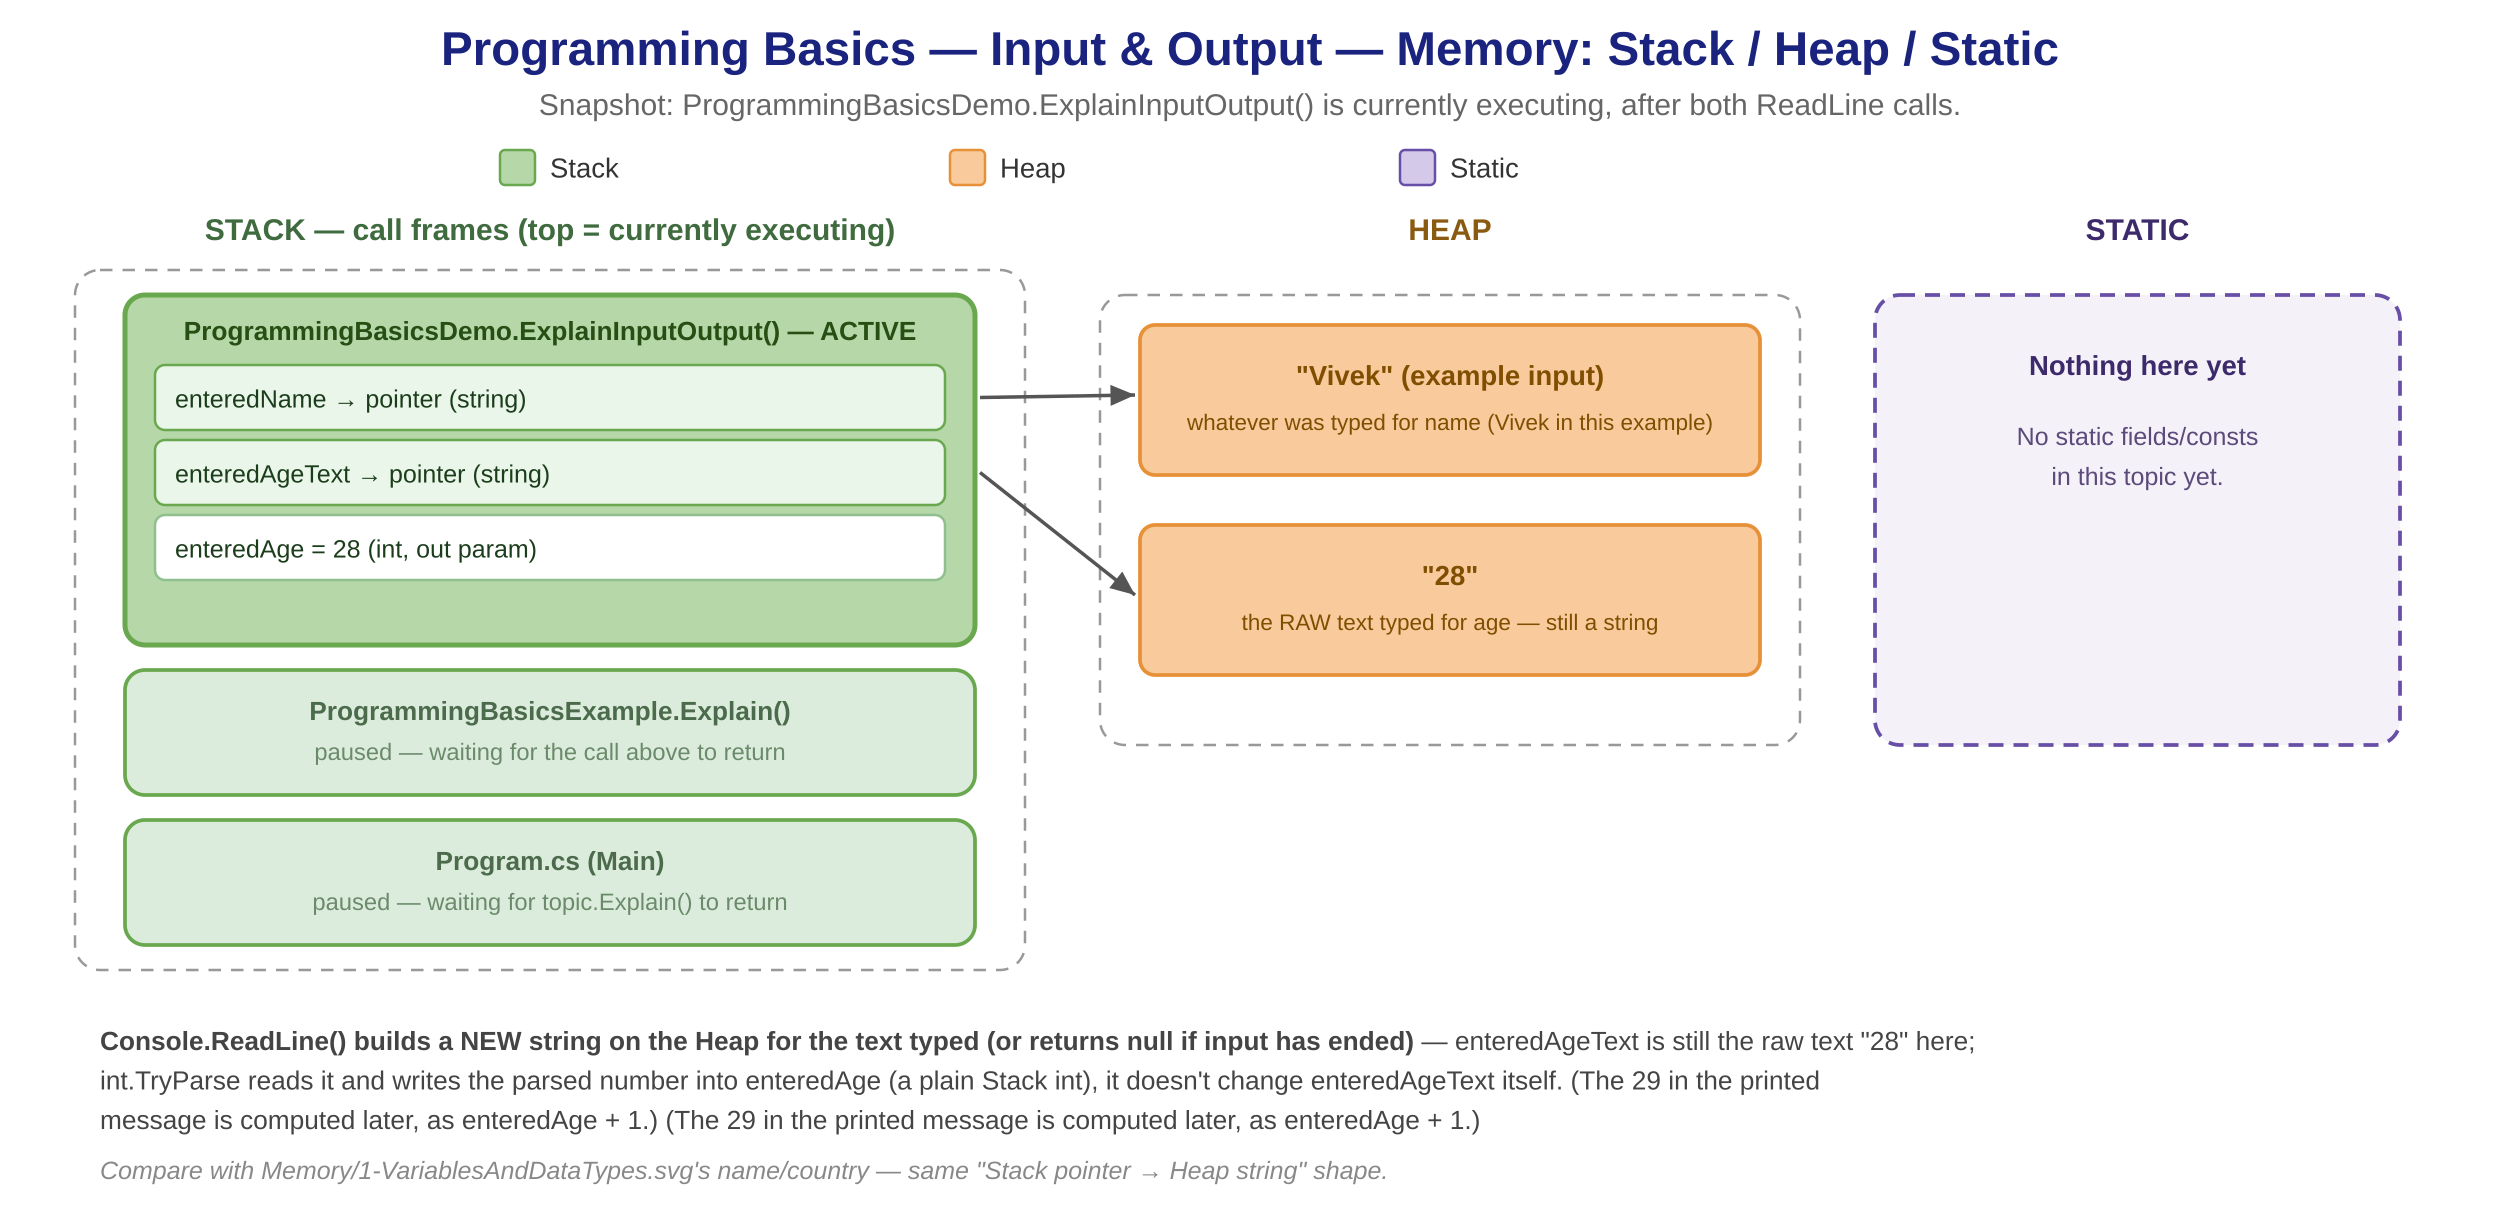
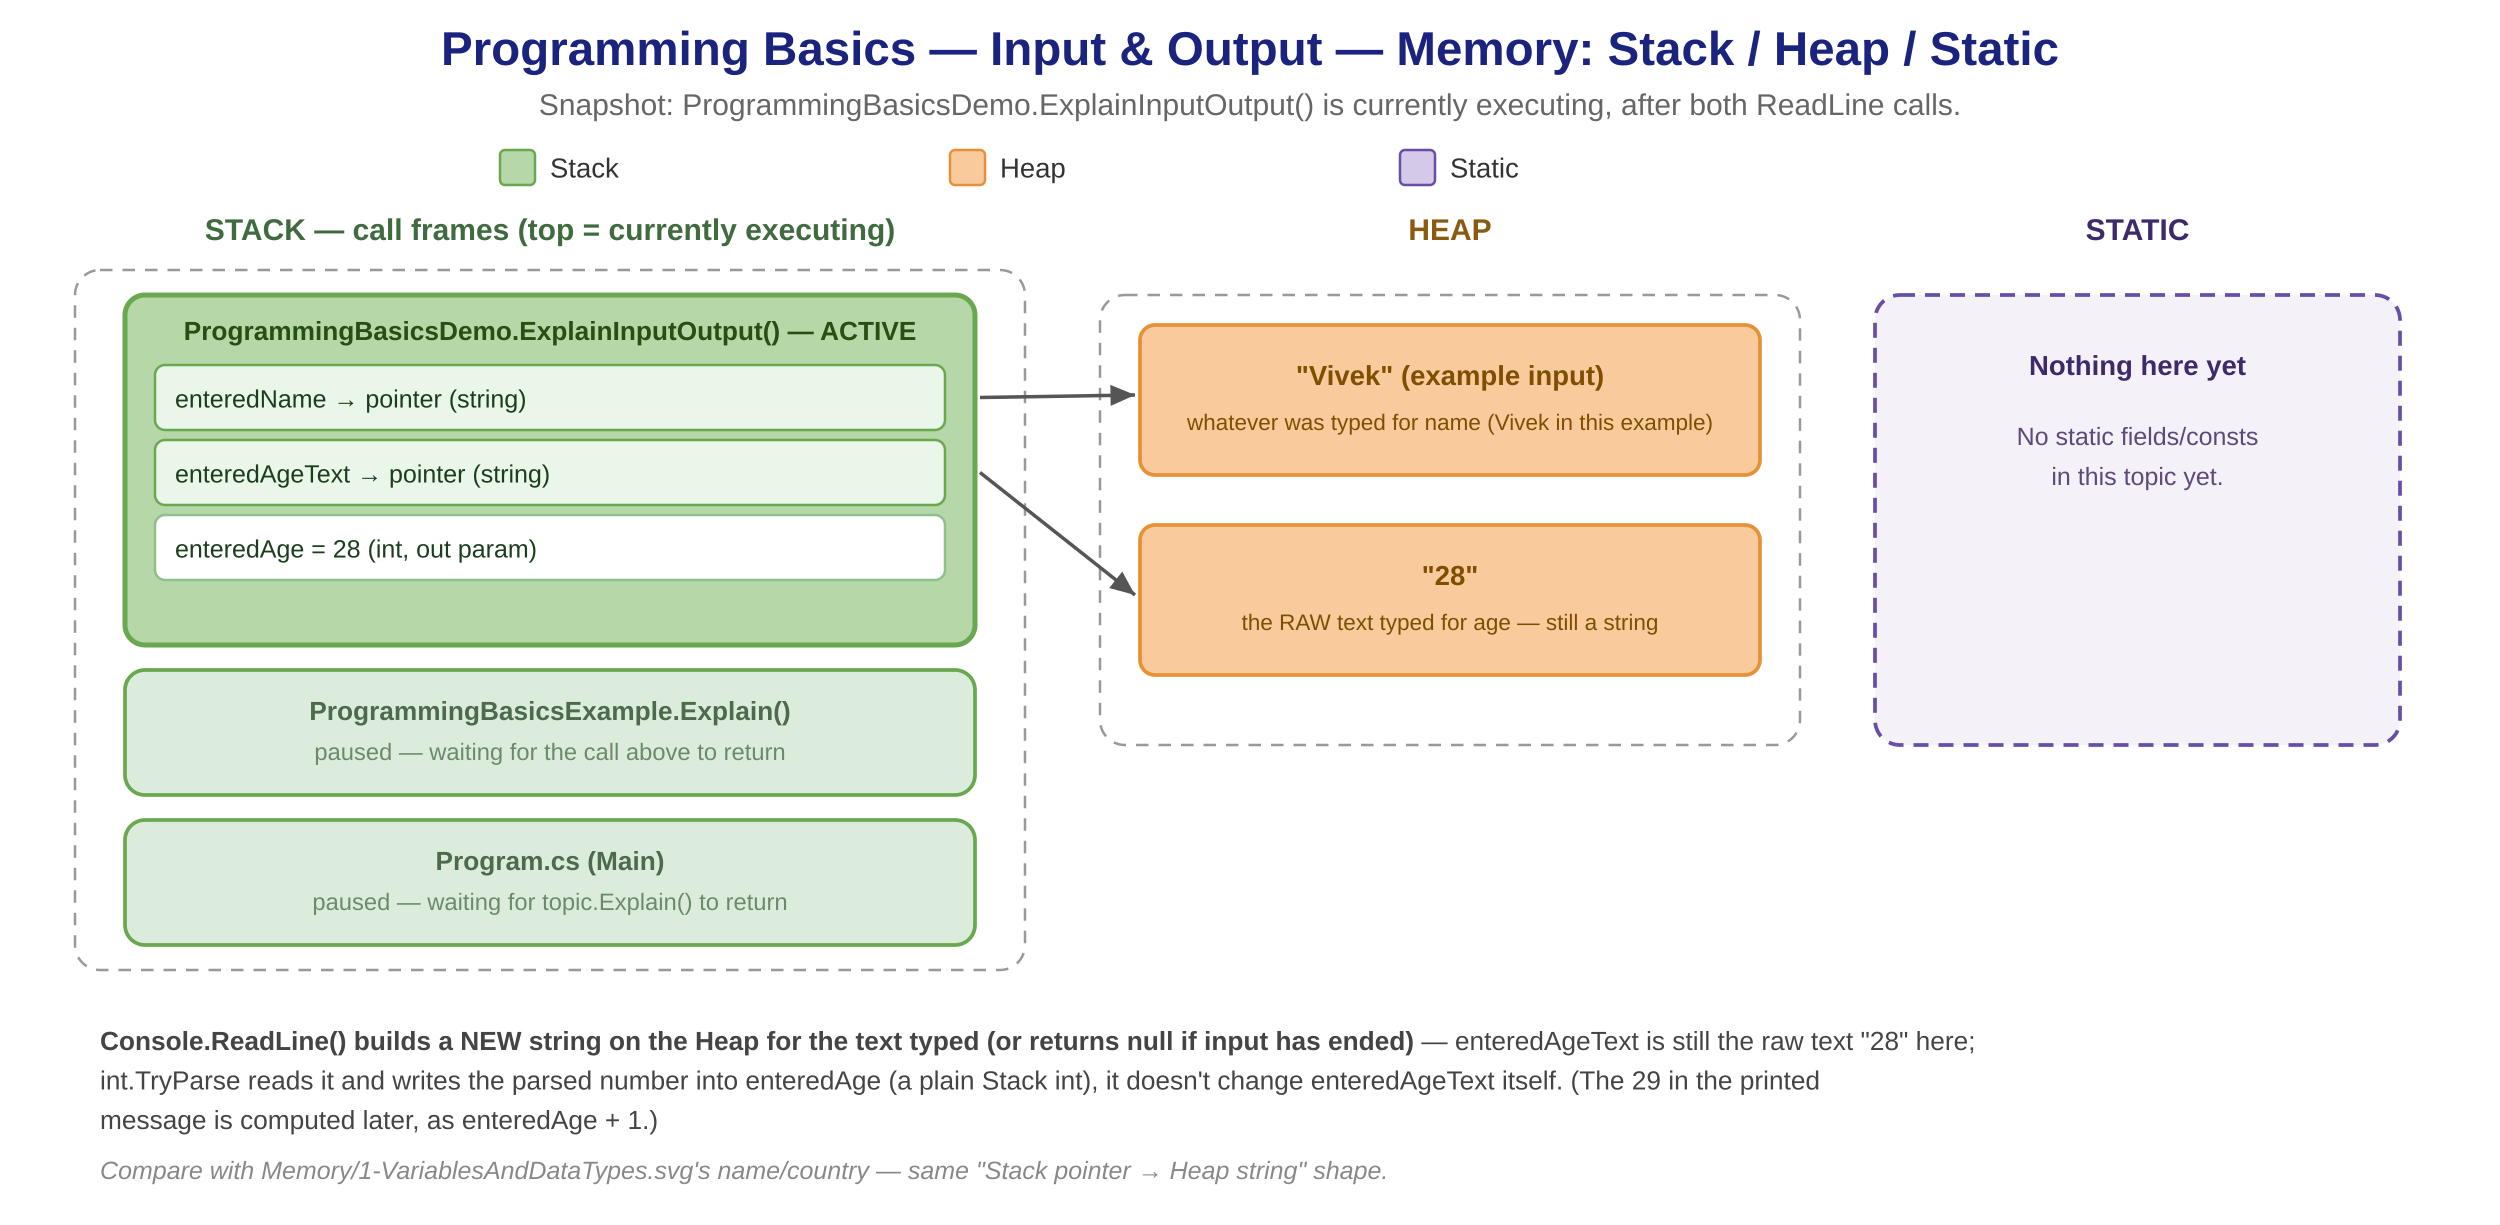
<svg xmlns="http://www.w3.org/2000/svg" viewBox="0 0 1000 490" font-family="Arial, Helvetica, sans-serif">
  <defs>
    <marker id="a" markerWidth="9" markerHeight="9" refX="7" refY="3" orient="auto">
      <path d="M0,0 L7,3 L0,6 Z" fill="#555" />
    </marker>
  </defs>
  <rect x="0" y="0" width="1000" height="490" fill="#ffffff" />
  <text x="500" y="26" text-anchor="middle" font-size="19" font-weight="bold" fill="#1a237e">Programming Basics — Input &amp; Output — Memory: Stack / Heap / Static</text>
  <text x="500" y="46" text-anchor="middle" font-size="12" fill="#666">Snapshot: ProgrammingBasicsDemo.ExplainInputOutput() is currently executing, after both ReadLine calls.</text>
  <g font-size="11" fill="#333">
    <rect x="200" y="60" width="14" height="14" rx="2" fill="#b6d7a8" stroke="#6aa84f" />
    <text x="220" y="71">Stack</text>
    <rect x="380" y="60" width="14" height="14" rx="2" fill="#f9cb9c" stroke="#e69138" />
    <text x="400" y="71">Heap</text>
    <rect x="560" y="60" width="14" height="14" rx="2" fill="#d5c9ea" stroke="#674ea7" />
    <text x="580" y="71">Static</text>
  </g>
  <text x="220" y="96" text-anchor="middle" font-size="12" font-weight="bold" fill="#3f6b3f">STACK — call frames (top = currently executing)</text>
  <text x="580" y="96" text-anchor="middle" font-size="12" font-weight="bold" fill="#8a5a10">HEAP</text>
  <text x="855" y="96" text-anchor="middle" font-size="12" font-weight="bold" fill="#3d2a6b">STATIC</text>
  <rect x="30" y="108" width="380" height="280" rx="10" fill="none" stroke="#999" stroke-width="1" stroke-dasharray="5 4" />
  <rect x="50" y="118" width="340" height="140" rx="8" fill="#b6d7a8" stroke="#6aa84f" stroke-width="2" />
  <text x="220" y="136" text-anchor="middle" font-size="10.5" font-weight="bold" fill="#274e13">ProgrammingBasicsDemo.ExplainInputOutput() — ACTIVE</text>
  <rect x="62" y="146" width="316" height="26" rx="4" fill="#eaf6ea" stroke="#6aa84f" />
  <text x="70" y="163" font-size="10" fill="#1b3d1b">enteredName → pointer  (string)</text>
  <rect x="62" y="176" width="316" height="26" rx="4" fill="#eaf6ea" stroke="#6aa84f" />
  <text x="70" y="193" font-size="10" fill="#1b3d1b">enteredAgeText → pointer  (string)</text>
  <rect x="62" y="206" width="316" height="26" rx="4" fill="#ffffff" stroke="#8fbf8f" />
  <text x="70" y="223" font-size="10" fill="#1b3d1b">enteredAge = 28  (int, out param)</text>
  <rect x="50" y="268" width="340" height="50" rx="8" fill="#dcecdc" stroke="#6aa84f" stroke-width="1.5" />
  <text x="220" y="288" text-anchor="middle" font-size="10.5" font-weight="bold" fill="#4c6b4c">ProgrammingBasicsExample.Explain()</text>
  <text x="220" y="304" text-anchor="middle" font-size="9.5" fill="#6b8a6b">paused — waiting for the call above to return</text>
  <rect x="50" y="328" width="340" height="50" rx="8" fill="#dcecdc" stroke="#6aa84f" stroke-width="1.5" />
  <text x="220" y="348" text-anchor="middle" font-size="10.5" font-weight="bold" fill="#4c6b4c">Program.cs (Main)</text>
  <text x="220" y="364" text-anchor="middle" font-size="9.5" fill="#6b8a6b">paused — waiting for topic.Explain() to return</text>
  <rect x="440" y="118" width="280" height="180" rx="10" fill="none" stroke="#999" stroke-width="1" stroke-dasharray="5 4" />
  <rect x="456" y="130" width="248" height="60" rx="6" fill="#f9cb9c" stroke="#e69138" stroke-width="1.5" />
  <text x="580" y="154" text-anchor="middle" font-size="11" font-weight="bold" fill="#7f4e00">"Vivek"  (example input)</text>
  <text x="580" y="172" text-anchor="middle" font-size="9" fill="#7f4e00">whatever was typed for name (Vivek in this example)</text>
  <rect x="456" y="210" width="248" height="60" rx="6" fill="#f9cb9c" stroke="#e69138" stroke-width="1.5" />
  <text x="580" y="234" text-anchor="middle" font-size="11" font-weight="bold" fill="#7f4e00">"28"</text>
  <text x="580" y="252" text-anchor="middle" font-size="9" fill="#7f4e00">the RAW text typed for age — still a string</text>
  <line x1="392" y1="159" x2="454" y2="158" stroke="#555" stroke-width="1.4" marker-end="url(#a)" />
  <line x1="392" y1="189" x2="454" y2="238" stroke="#555" stroke-width="1.4" marker-end="url(#a)" />
  <rect x="750" y="118" width="210" height="180" rx="10" fill="#d5c9ea" fill-opacity="0.25" stroke="#674ea7" stroke-width="1.5" stroke-dasharray="6 4" />
  <text x="855" y="150" text-anchor="middle" font-size="11" font-weight="bold" fill="#3d2a6b">Nothing here yet</text>
  <text x="855" y="178" text-anchor="middle" font-size="10" fill="#5b4a7a">No static fields/consts</text>
  <text x="855" y="194" text-anchor="middle" font-size="10" fill="#5b4a7a">in this topic yet.</text>
  <text x="40" y="420.0" font-size="10.5" fill="#444">
    <tspan x="40" dy="0">
      <tspan font-weight="bold">Console.ReadLine() builds a NEW string on the Heap for the text typed (or returns null if input has ended)</tspan> — enteredAgeText is still the raw text "28" here;</tspan>
    <tspan x="40" dy="15.8">int.TryParse reads it and writes the parsed number into enteredAge (a plain Stack int), it doesn't change enteredAgeText itself. (The 29 in the printed</tspan>
-     <tspan x="40" dy="15.8">message is computed later, as enteredAge + 1.) (The 29 in the printed message is computed later, as enteredAge + 1.)</tspan>
+     <tspan x="40" dy="15.8">message is computed later, as enteredAge + 1.)</tspan>
  </text>
  <text x="40" y="471.6" font-size="10" font-style="italic" fill="#888">Compare with Memory/1-VariablesAndDataTypes.svg's name/country — same "Stack pointer → Heap string" shape.</text>
</svg>
